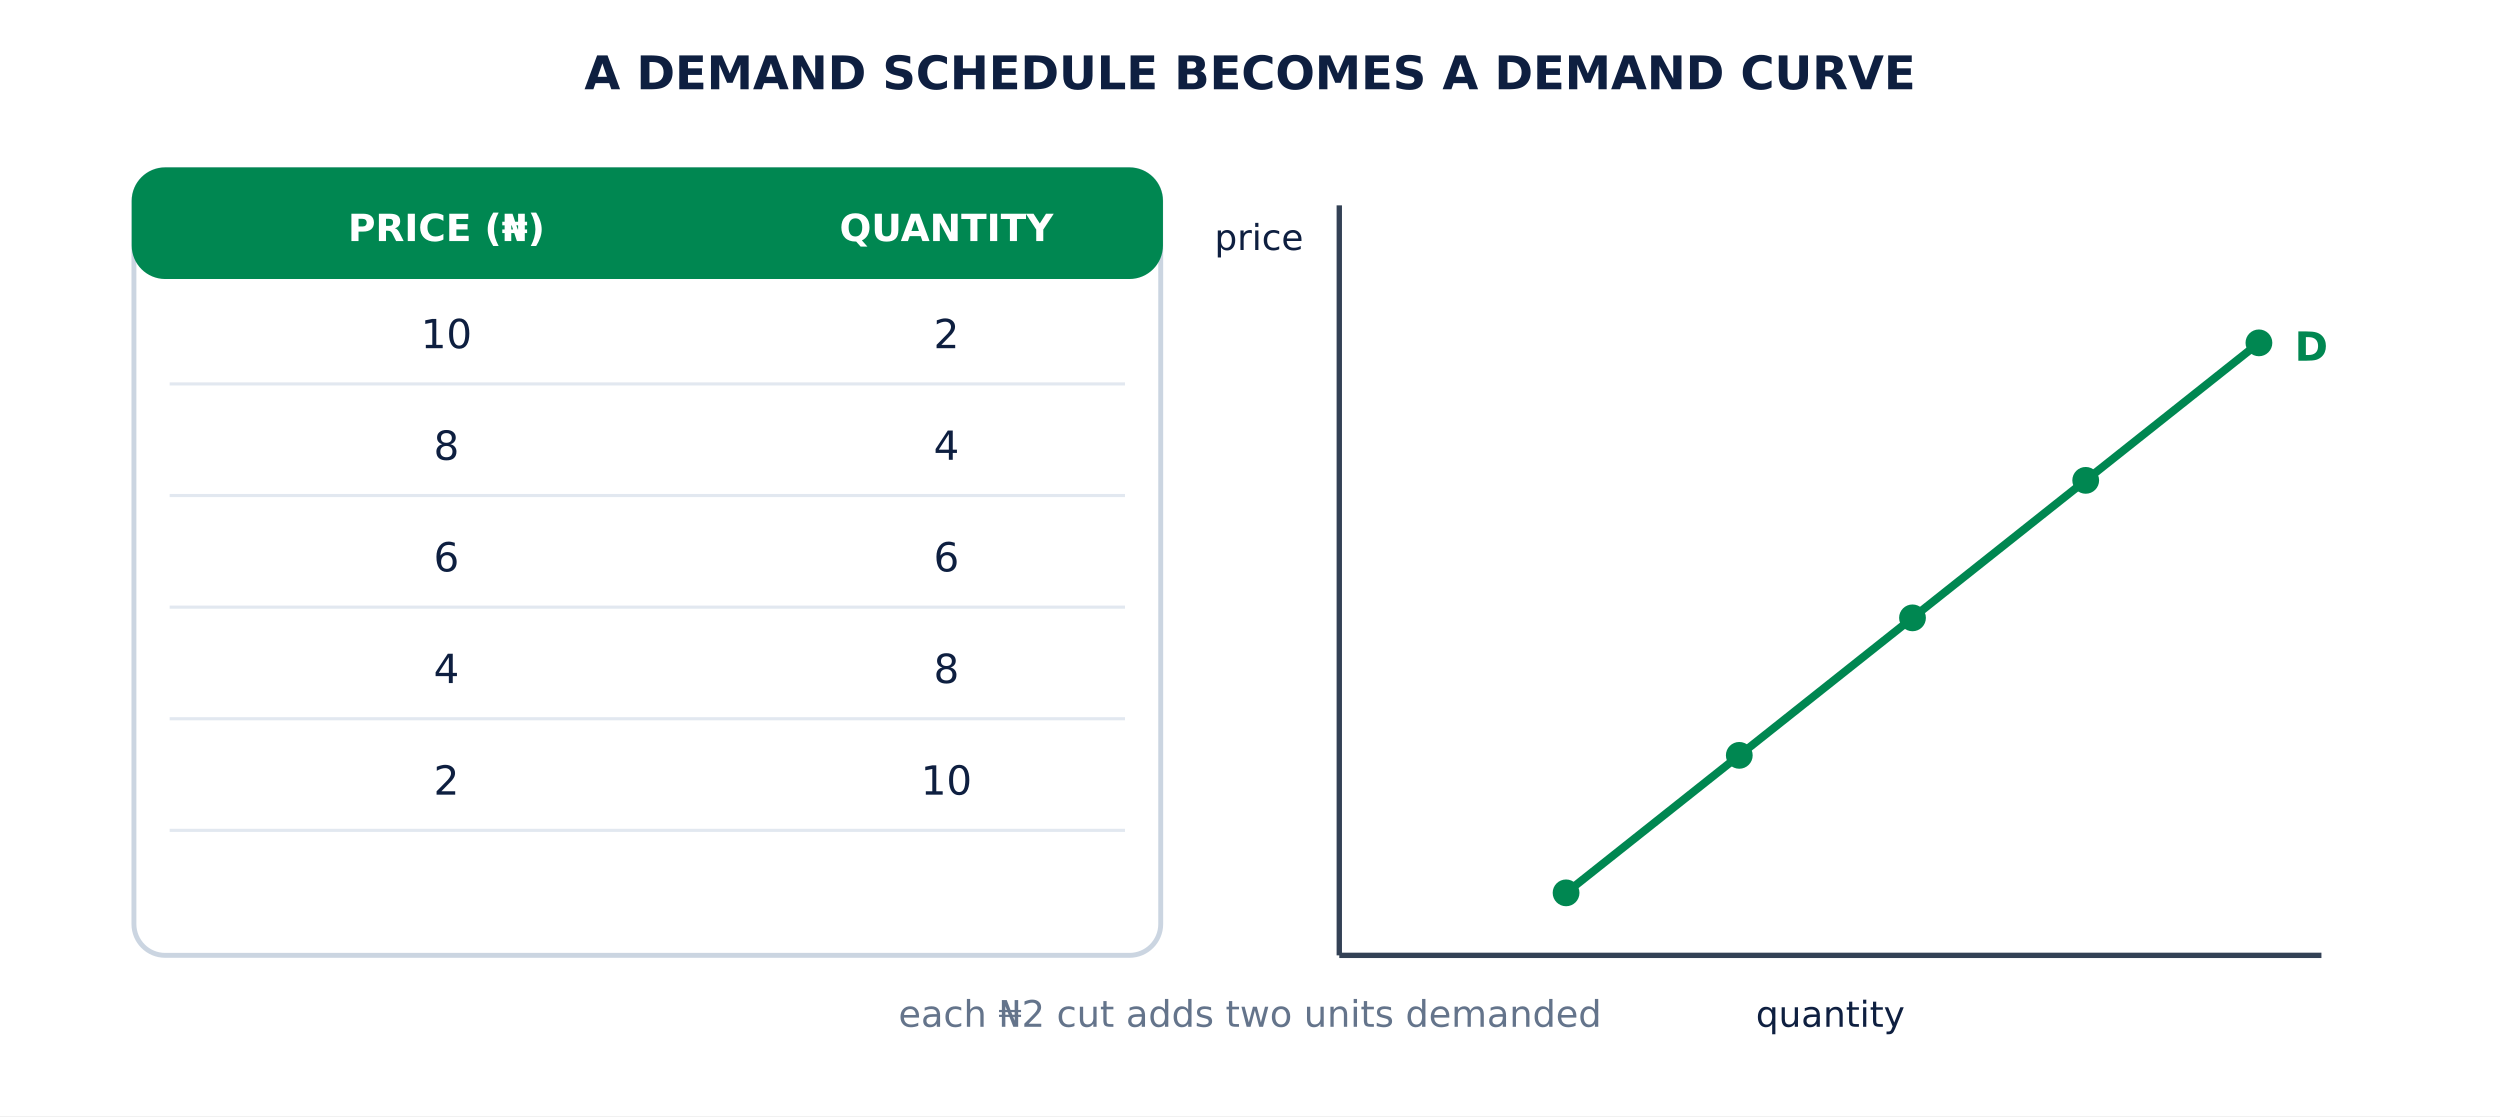
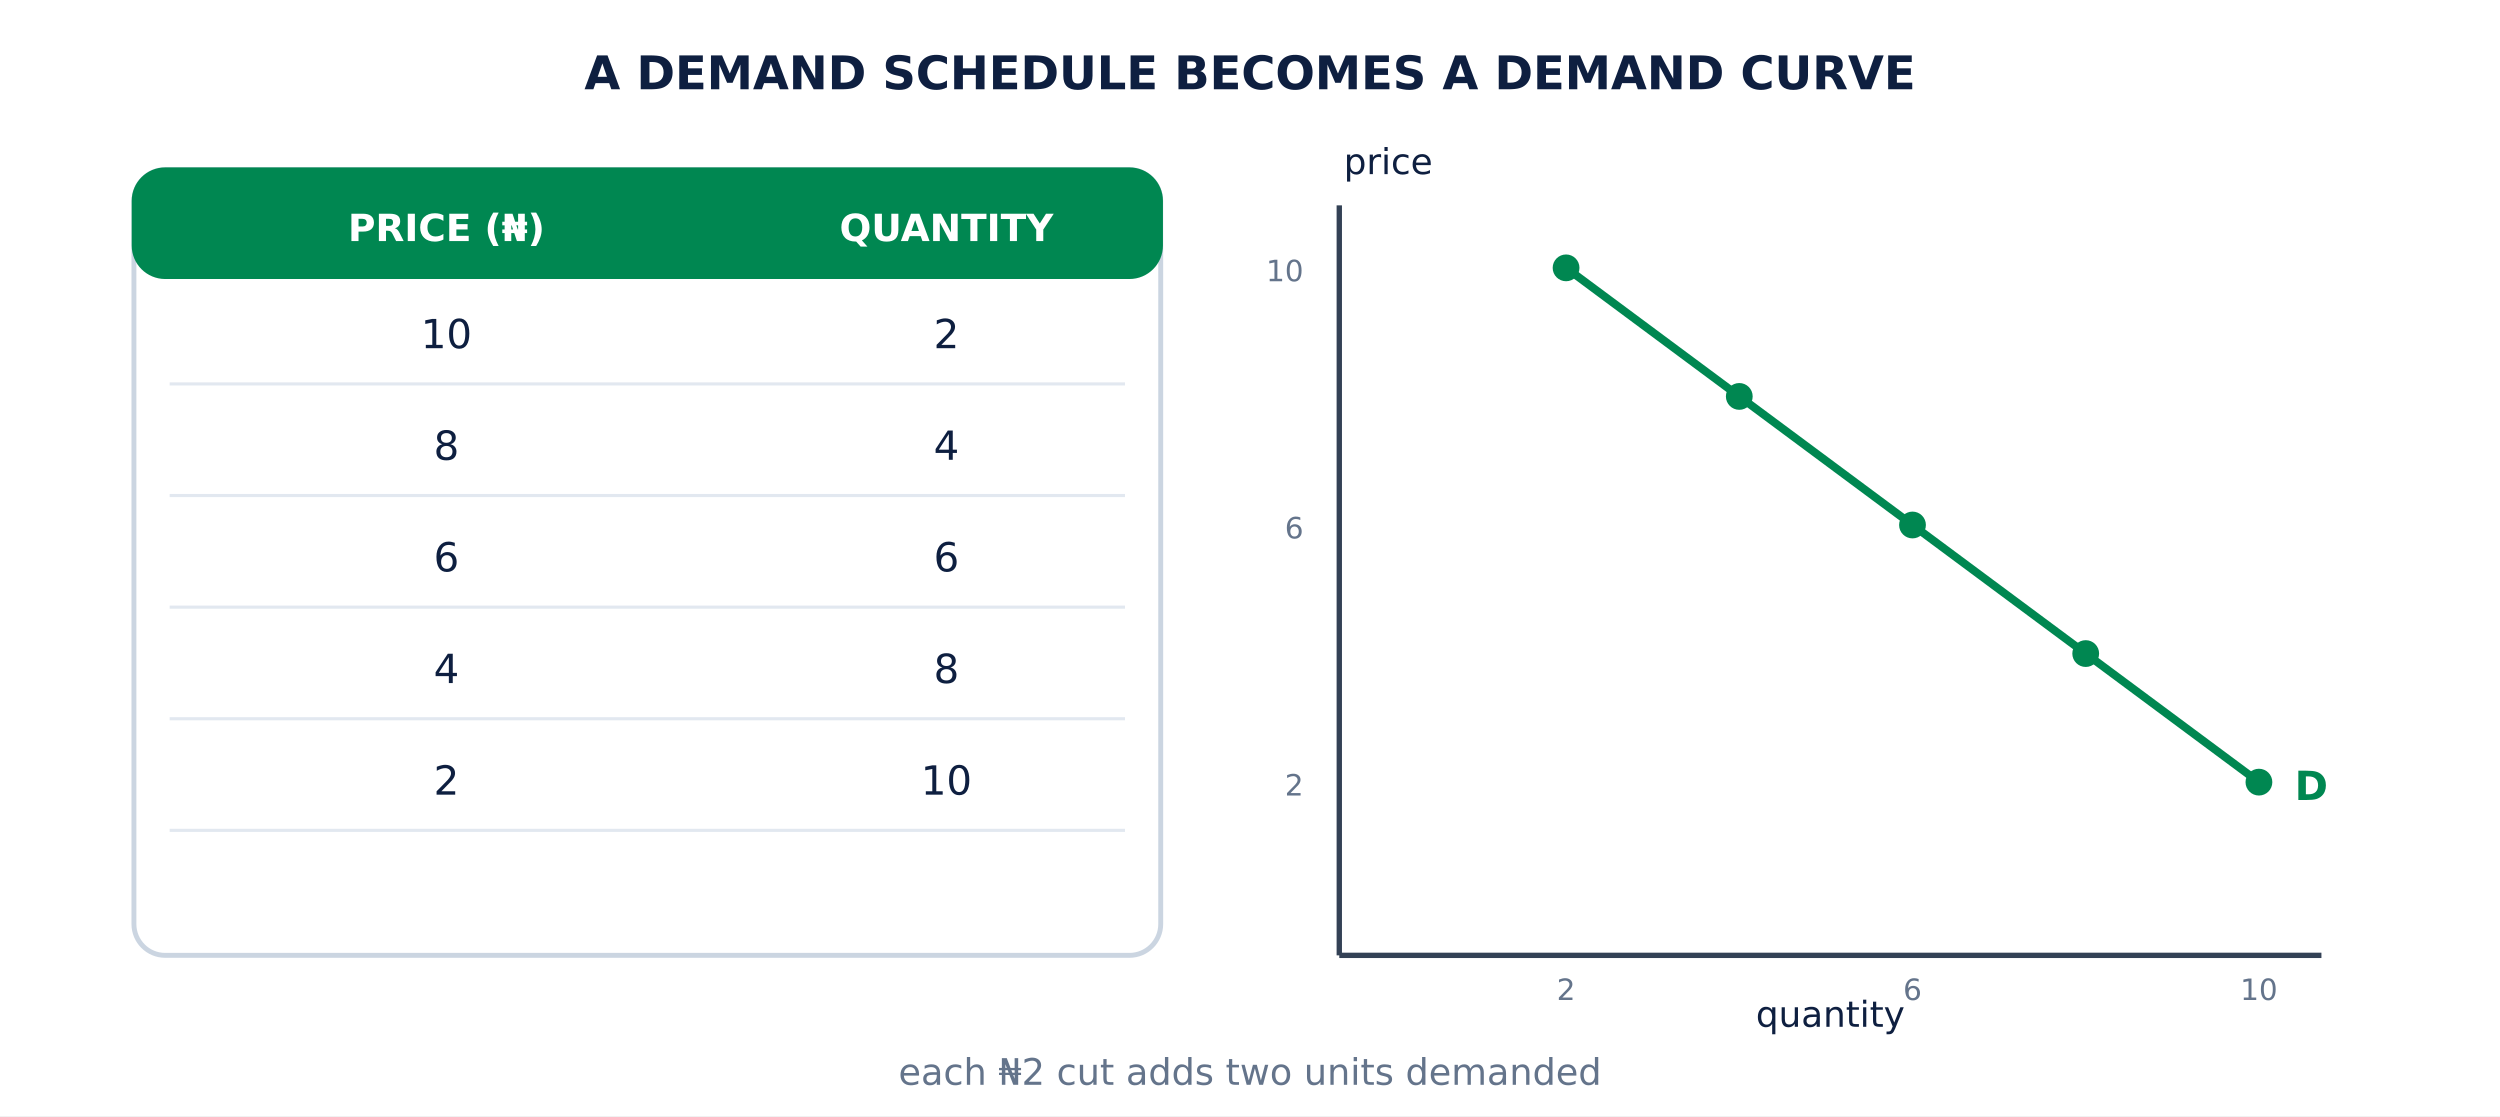
<svg xmlns="http://www.w3.org/2000/svg" viewBox="0 0 560 250" width="560" height="250">
  <defs>
    <marker id="ag" viewBox="0 0 10 10" refX="9" refY="5" markerWidth="7" markerHeight="7" orient="auto-start-reverse">
      <path d="M 0 1 L 10 5 L 0 9 z" fill="#008751" />
    </marker>
    <marker id="an" viewBox="0 0 10 10" refX="9" refY="5" markerWidth="7" markerHeight="7" orient="auto-start-reverse">
      <path d="M 0 1 L 10 5 L 0 9 z" fill="#0E1F40" />
    </marker>
    <marker id="aa" viewBox="0 0 10 10" refX="9" refY="5" markerWidth="7" markerHeight="7" orient="auto-start-reverse">
      <path d="M 0 1 L 10 5 L 0 9 z" fill="#D97706" />
    </marker>
    <marker id="ar" viewBox="0 0 10 10" refX="9" refY="5" markerWidth="7" markerHeight="7" orient="auto-start-reverse">
      <path d="M 0 1 L 10 5 L 0 9 z" fill="#DC2626" />
    </marker>
  </defs>
  <rect x="0" y="0" width="560" height="250" fill="#FFFFFF" />
  <text x="280" y="20" font-family="DejaVu Sans" font-size="10.4" fill="#0E1F40" text-anchor="middle" font-weight="bold">A DEMAND SCHEDULE BECOMES A DEMAND CURVE</text>
  <rect x="30" y="38" width="230" height="176" rx="7" fill="#FFFFFF" stroke="#CBD5E1" stroke-width="1.1" />
  <rect x="30" y="38" width="230" height="24" rx="7" fill="#008751" stroke="#008751" stroke-width="1.0" />
  <text x="100" y="54" font-family="DejaVu Sans" font-size="8.4" fill="#FFFFFF" text-anchor="middle" font-weight="bold">PRICE (₦)</text>
  <text x="212" y="54" font-family="DejaVu Sans" font-size="8.4" fill="#FFFFFF" text-anchor="middle" font-weight="bold">QUANTITY</text>
  <text x="100" y="78" font-family="DejaVu Sans" font-size="9.0" fill="#0E1F40" text-anchor="middle" font-weight="normal">10</text>
  <text x="212" y="78" font-family="DejaVu Sans" font-size="9.0" fill="#0E1F40" text-anchor="middle" font-weight="normal">2</text>
  <line x1="38" y1="86" x2="252" y2="86" stroke="#E2E8F0" stroke-width="0.7" />
  <text x="100" y="103" font-family="DejaVu Sans" font-size="9.0" fill="#0E1F40" text-anchor="middle" font-weight="normal">8</text>
  <text x="212" y="103" font-family="DejaVu Sans" font-size="9.0" fill="#0E1F40" text-anchor="middle" font-weight="normal">4</text>
  <line x1="38" y1="111" x2="252" y2="111" stroke="#E2E8F0" stroke-width="0.7" />
  <text x="100" y="128" font-family="DejaVu Sans" font-size="9.0" fill="#0E1F40" text-anchor="middle" font-weight="normal">6</text>
  <text x="212" y="128" font-family="DejaVu Sans" font-size="9.0" fill="#0E1F40" text-anchor="middle" font-weight="normal">6</text>
  <line x1="38" y1="136" x2="252" y2="136" stroke="#E2E8F0" stroke-width="0.7" />
  <text x="100" y="153" font-family="DejaVu Sans" font-size="9.0" fill="#0E1F40" text-anchor="middle" font-weight="normal">4</text>
  <text x="212" y="153" font-family="DejaVu Sans" font-size="9.0" fill="#0E1F40" text-anchor="middle" font-weight="normal">8</text>
  <line x1="38" y1="161" x2="252" y2="161" stroke="#E2E8F0" stroke-width="0.7" />
  <text x="100" y="178" font-family="DejaVu Sans" font-size="9.0" fill="#0E1F40" text-anchor="middle" font-weight="normal">2</text>
  <text x="212" y="178" font-family="DejaVu Sans" font-size="9.0" fill="#0E1F40" text-anchor="middle" font-weight="normal">10</text>
  <line x1="38" y1="186" x2="252" y2="186" stroke="#E2E8F0" stroke-width="0.7" />
-   <text x="280" y="230" font-family="DejaVu Sans" font-size="8.2" fill="#64748B" text-anchor="middle" font-weight="normal">each ₦2 cut adds two units demanded</text>
+   <text x="280" y="243" font-family="DejaVu Sans" font-size="8.2" fill="#64748B" text-anchor="middle" font-weight="normal">each ₦2 cut adds two units demanded</text>
  <line x1="300" y1="214" x2="520" y2="214" stroke="#334155" stroke-width="1.2" />
  <line x1="300" y1="46" x2="300" y2="214" stroke="#334155" stroke-width="1.2" />
  <text x="410.0" y="230" font-family="DejaVu Sans" font-size="8.0" fill="#0E1F40" text-anchor="middle" font-weight="normal">quantity</text>
-   <text x="282" y="56" font-family="DejaVu Sans" font-size="8.0" fill="#0E1F40" text-anchor="middle" font-weight="normal">price</text>
-   <circle cx="350.8" cy="200.0" r="3.0" fill="#008751" />
-   <circle cx="389.6" cy="169.2" r="3.0" fill="#008751" />
-   <circle cx="428.4" cy="138.4" r="3.0" fill="#008751" />
-   <circle cx="467.2" cy="107.6" r="3.0" fill="#008751" />
-   <circle cx="506.0" cy="76.8" r="3.0" fill="#008751" />
-   <path d="M 350.8,200.0 L 389.6,169.2 L 428.4,138.4 L 467.2,107.6 L 506.0,76.8" fill="none" stroke="#008751" stroke-width="1.8" stroke-linecap="round" />
-   <text x="514.0" y="80.8" font-family="DejaVu Sans" font-size="9.0" fill="#008751" text-anchor="start" font-weight="bold">D</text>
+   <text x="301" y="39" font-family="DejaVu Sans" font-size="8.0" fill="#0E1F40" text-anchor="start" font-weight="normal">price</text>
+   <text x="292" y="178.2" font-family="DejaVu Sans" font-size="6.6" fill="#64748B" text-anchor="end" font-weight="normal">2</text>
+   <text x="292" y="120.6" font-family="DejaVu Sans" font-size="6.6" fill="#64748B" text-anchor="end" font-weight="normal">6</text>
+   <text x="292" y="63.0" font-family="DejaVu Sans" font-size="6.6" fill="#64748B" text-anchor="end" font-weight="normal">10</text>
+   <text x="350.8" y="224" font-family="DejaVu Sans" font-size="6.6" fill="#64748B" text-anchor="middle" font-weight="normal">2</text>
+   <text x="428.4" y="224" font-family="DejaVu Sans" font-size="6.6" fill="#64748B" text-anchor="middle" font-weight="normal">6</text>
+   <text x="506.0" y="224" font-family="DejaVu Sans" font-size="6.6" fill="#64748B" text-anchor="middle" font-weight="normal">10</text>
+   <circle cx="350.8" cy="60.0" r="3.0" fill="#008751" />
+   <circle cx="389.6" cy="88.8" r="3.0" fill="#008751" />
+   <circle cx="428.4" cy="117.6" r="3.0" fill="#008751" />
+   <circle cx="467.2" cy="146.4" r="3.0" fill="#008751" />
+   <circle cx="506.0" cy="175.2" r="3.0" fill="#008751" />
+   <path d="M 350.8,60.0 L 389.6,88.8 L 428.4,117.6 L 467.2,146.4 L 506.0,175.2" fill="none" stroke="#008751" stroke-width="1.8" stroke-linecap="round" />
+   <text x="514.0" y="179.2" font-family="DejaVu Sans" font-size="9.0" fill="#008751" text-anchor="start" font-weight="bold">D</text>
</svg>
